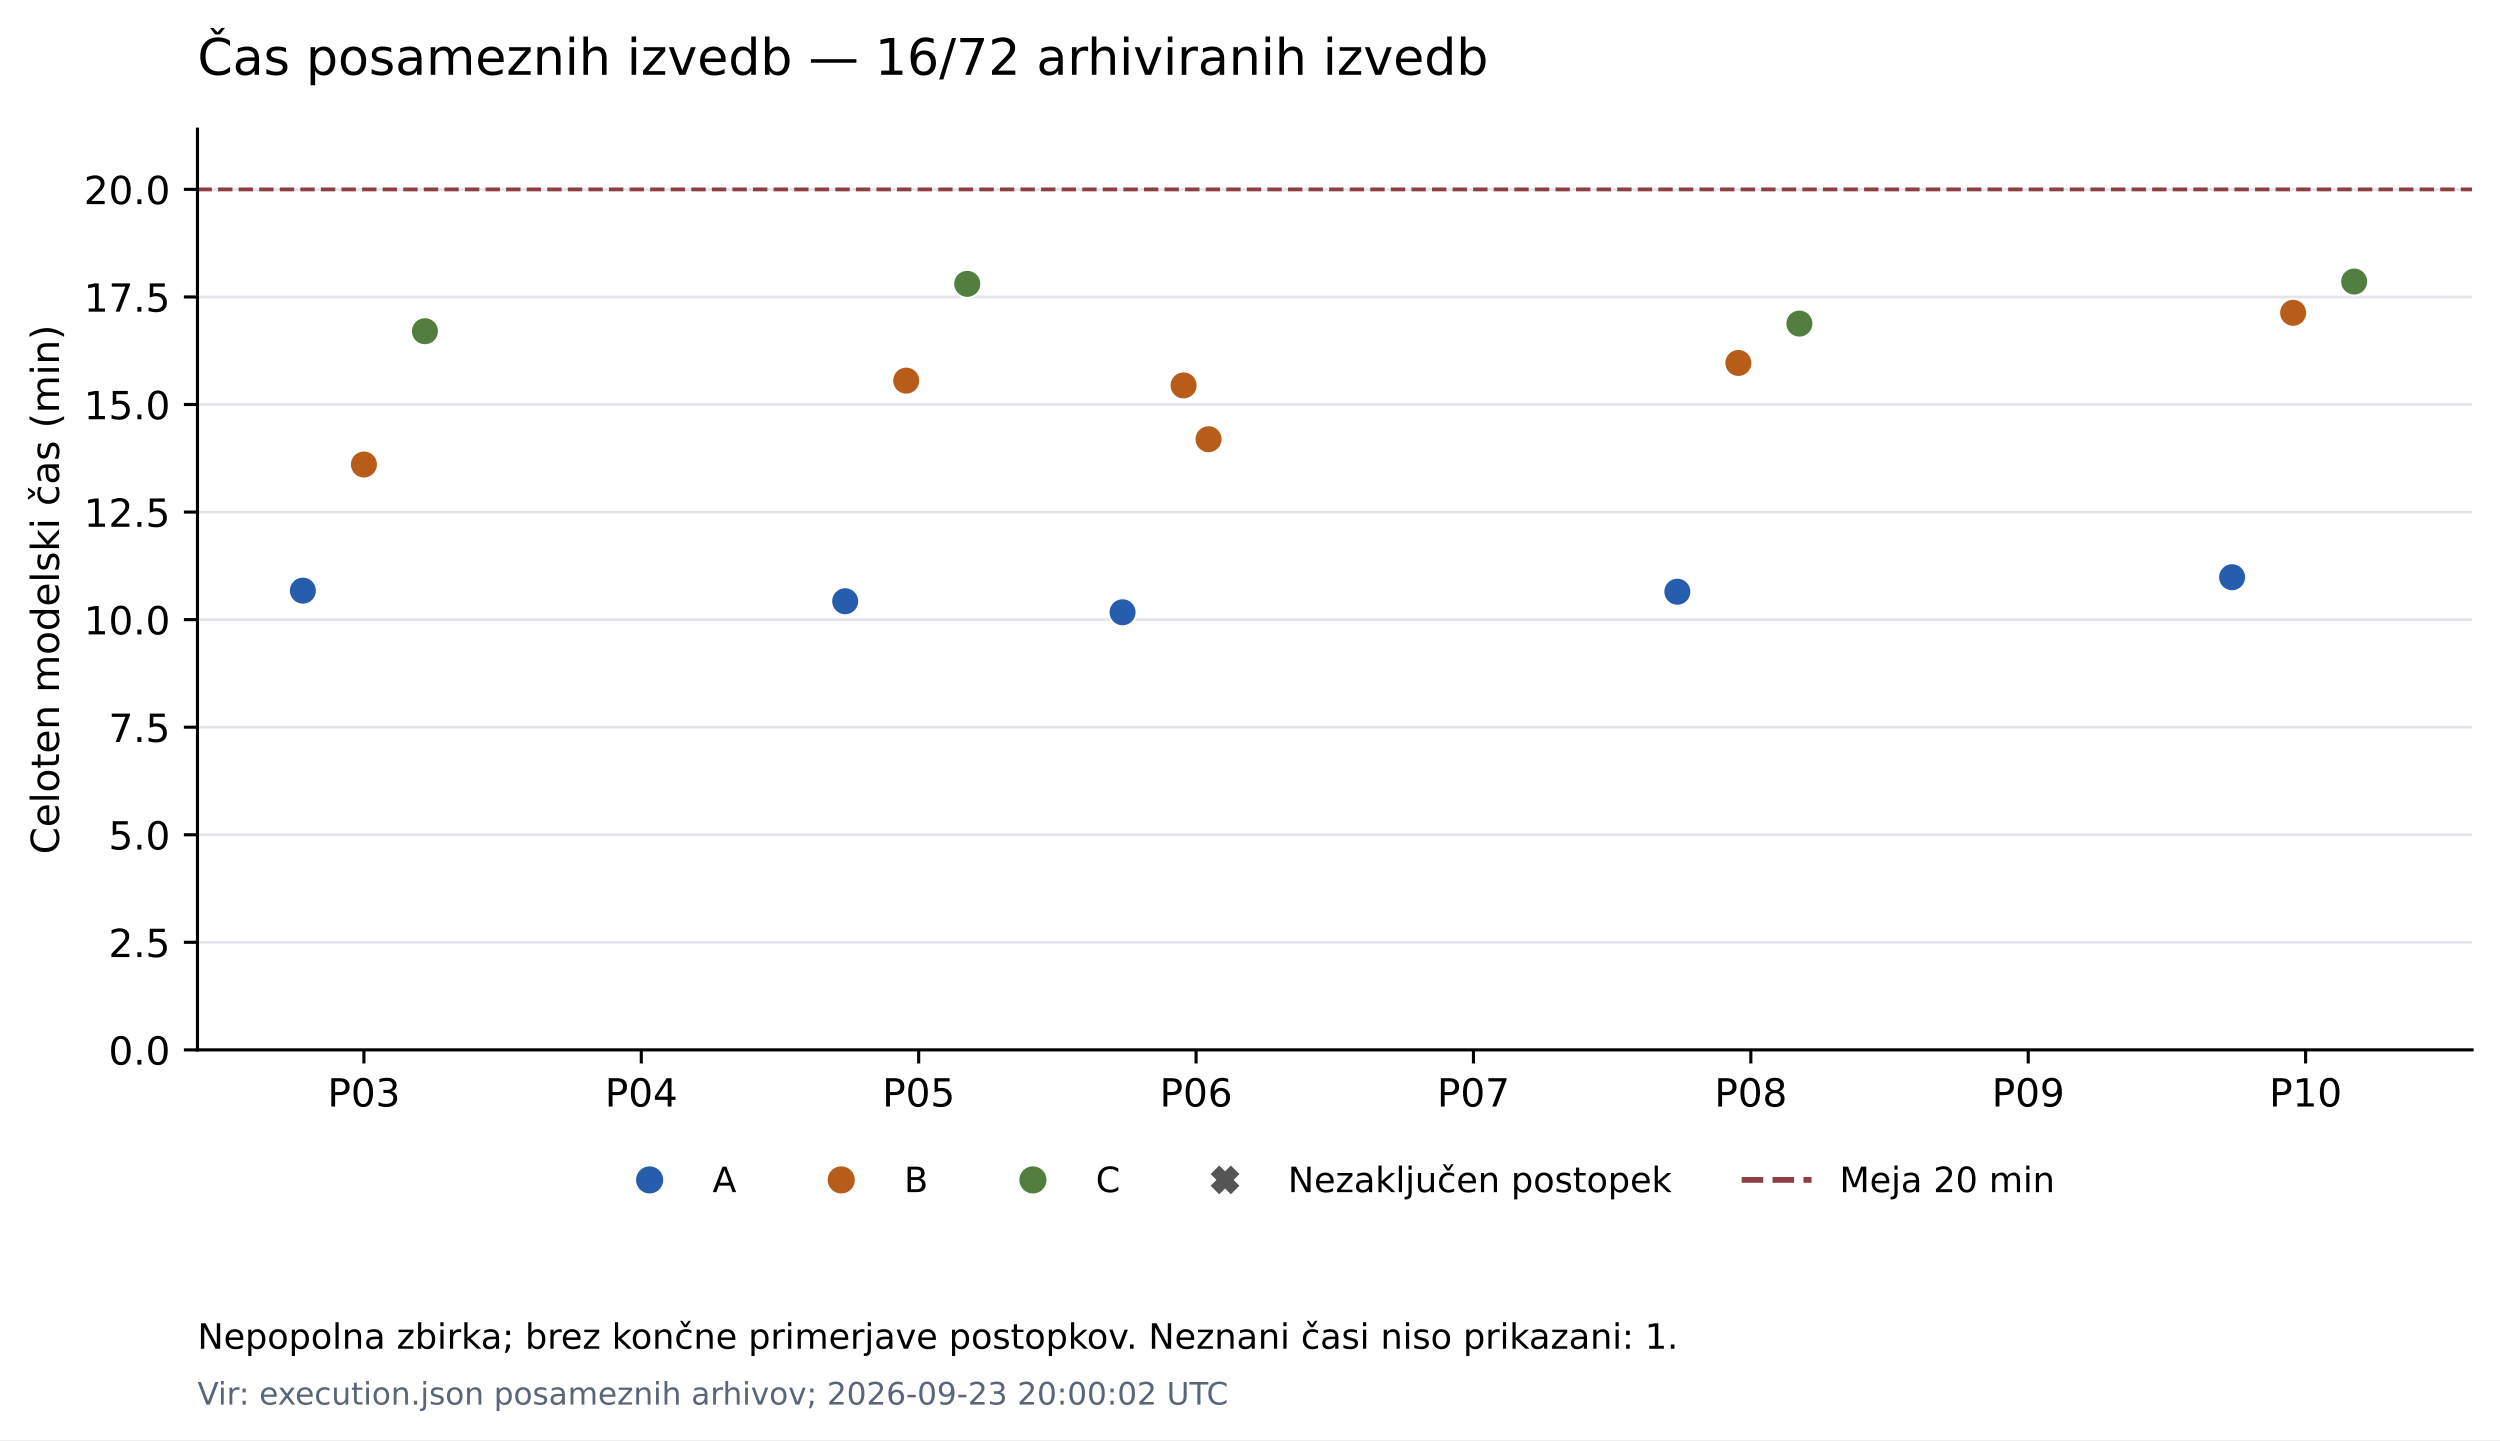
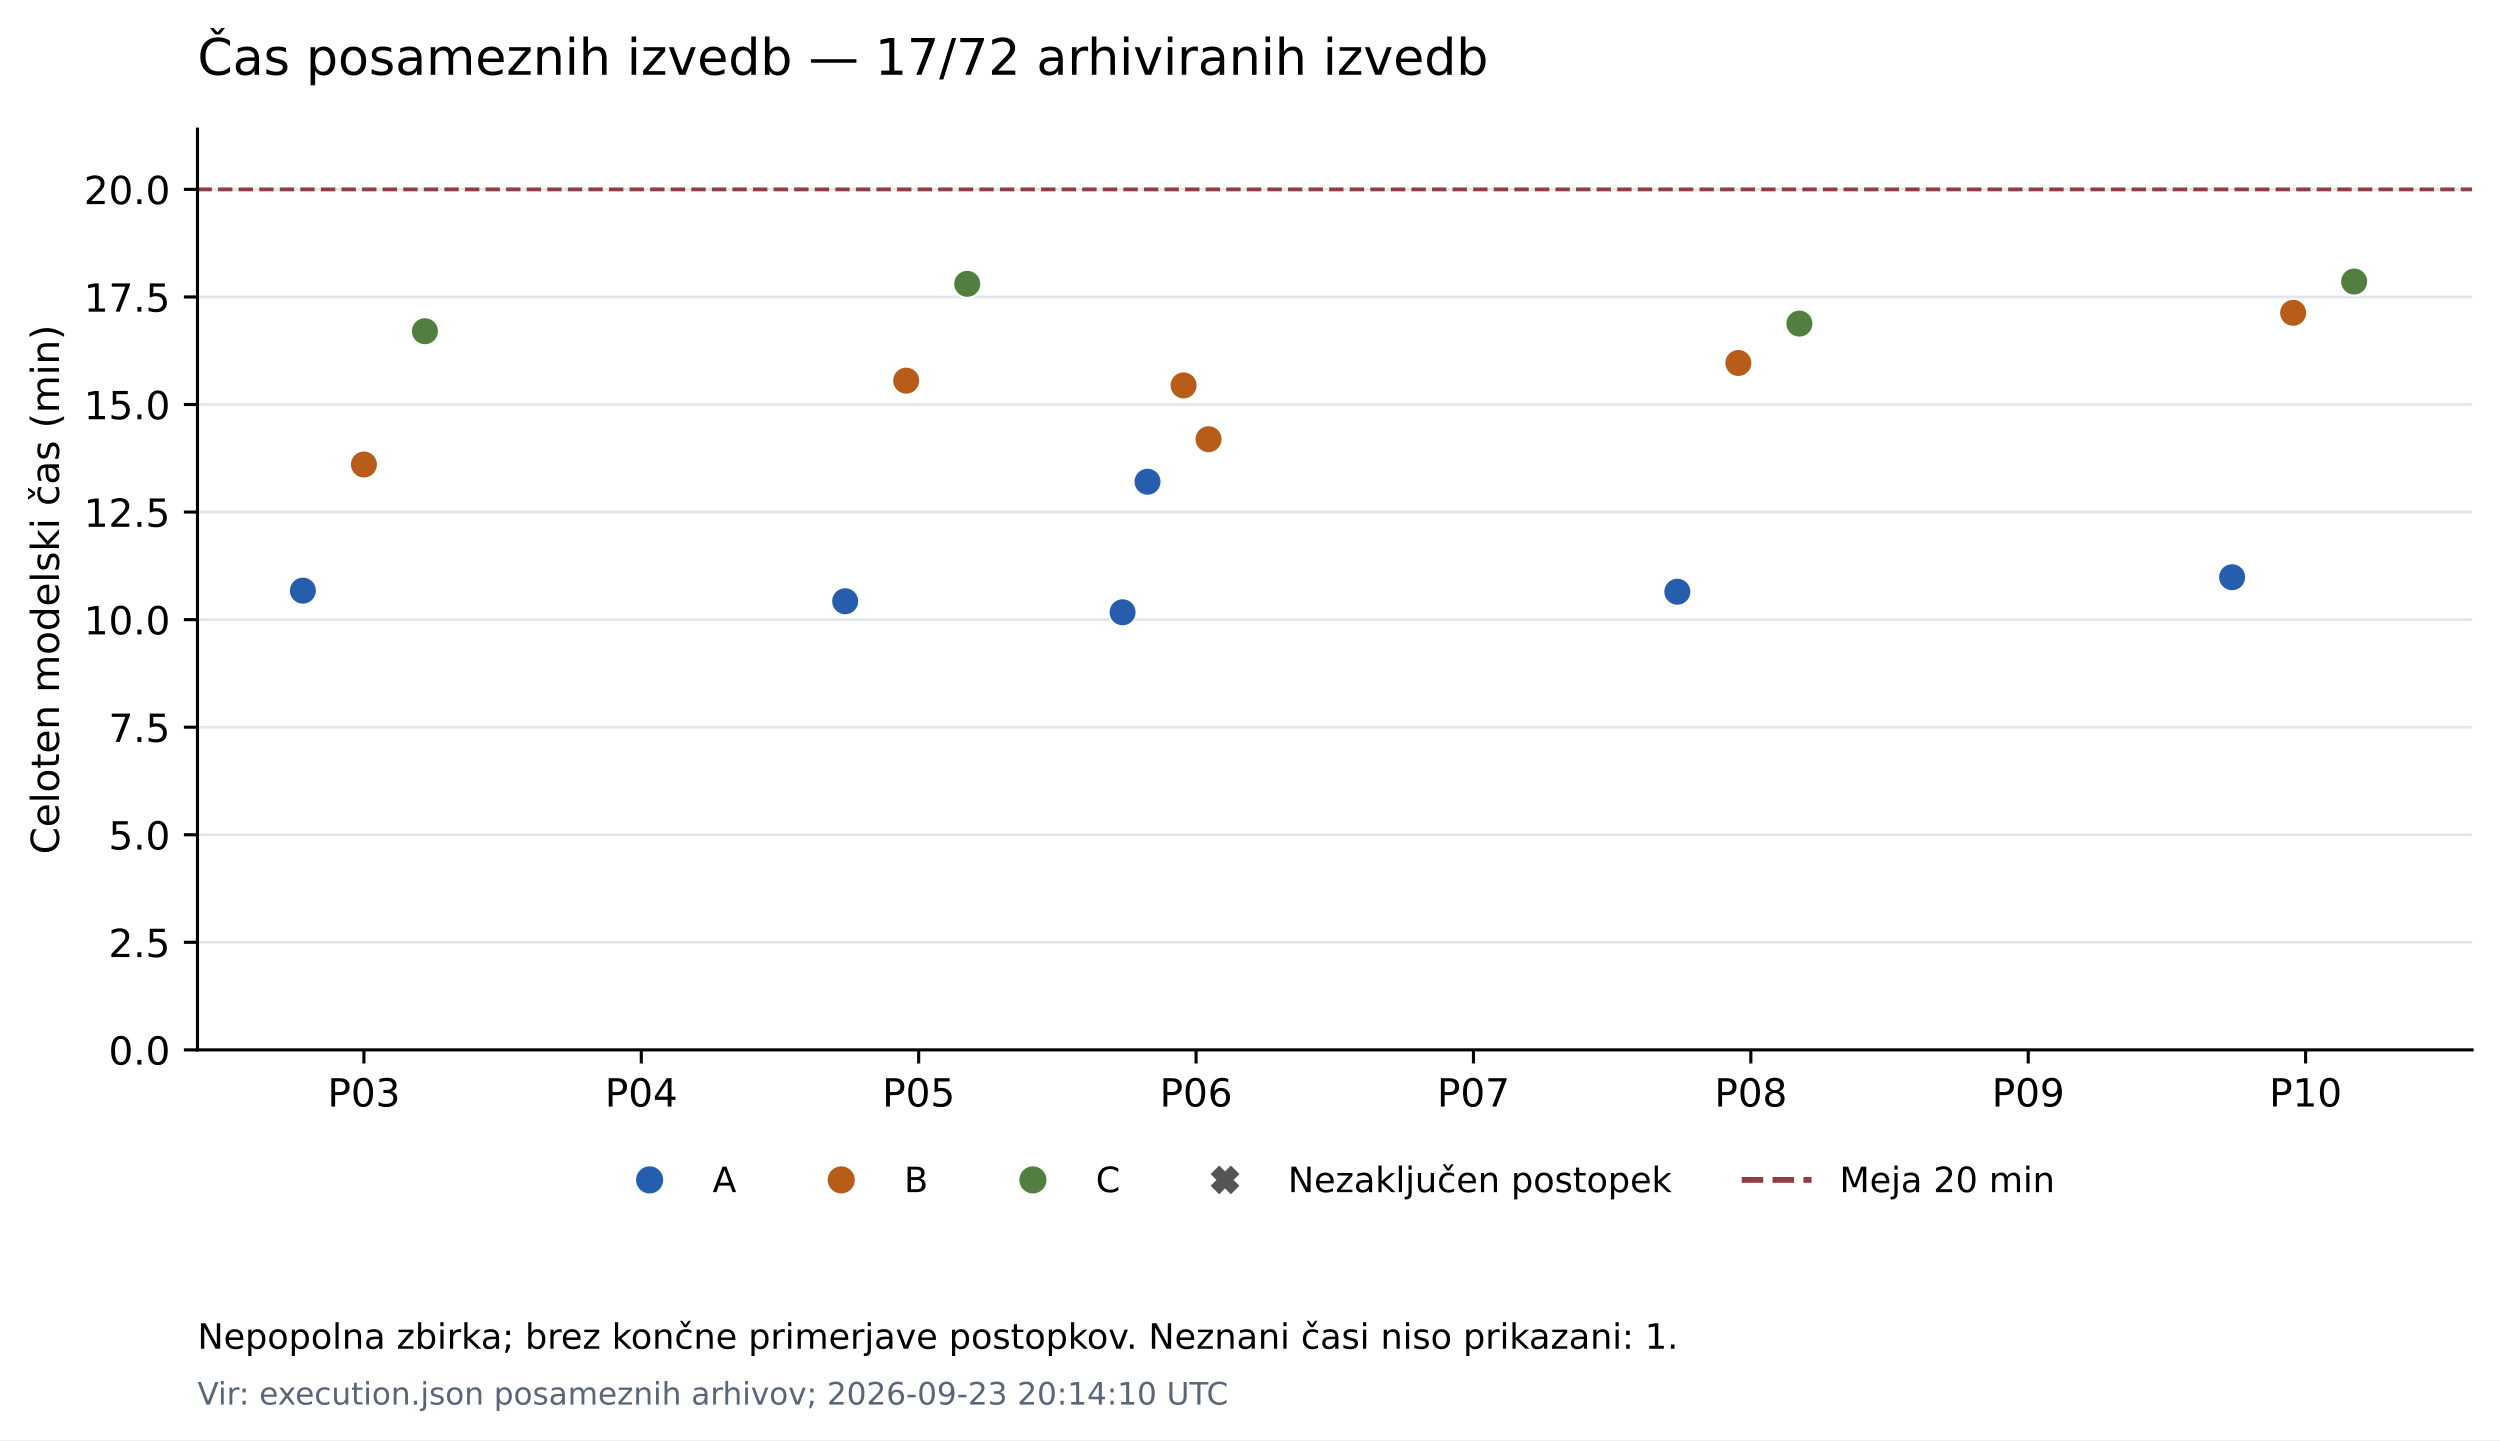
<svg xmlns="http://www.w3.org/2000/svg" xmlns:xlink="http://www.w3.org/1999/xlink" width="643.966pt" height="370.926pt" viewBox="0 0 643.966 370.926" version="1.1">
  <defs>
    <style type="text/css">*{stroke-linejoin: round; stroke-linecap: butt}</style>
  </defs>
  <g id="figure_1">
    <g id="patch_1">
      <path d="M 0 370.926  L 643.966 370.926  L 643.966 0  L 0 0  z " style="fill: #ffffff" />
    </g>
    <g id="axes_1">
      <g id="patch_2">
        <path d="M 50.866 270.436  L 636.766 270.436  L 636.766 33.268  L 50.866 33.268  z " style="fill: #ffffff" />
      </g>
      <g id="matplotlib.axis_1">
        <g id="xtick_1">
          <g id="line2d_1">
            <defs>
-               <path id="m5e4ba029da" d="M 0 0  L 0 3.5  " style="stroke: #000000; stroke-width: 0.8" />
+               <path id="m27038cc1d4" d="M 0 0  L 0 3.5  " style="stroke: #000000; stroke-width: 0.8" />
            </defs>
            <g>
-               <use xlink:href="#m5e4ba029da" x="93.737" y="270.436" style="stroke: #000000; stroke-width: 0.8" />
+               <use xlink:href="#m27038cc1d4" x="93.737" y="270.436" style="stroke: #000000; stroke-width: 0.8" />
            </g>
          </g>
          <g id="text_1">
            <text style="font-size: 10px; font-family: 'DejaVu Sans'; text-anchor: middle" x="93.737" y="285.033" transform="rotate(-0 93.73714 285.0333)">P03</text>
          </g>
        </g>
        <g id="xtick_2">
          <g id="line2d_2">
            <g>
-               <use xlink:href="#m5e4ba029da" x="165.188" y="270.436" style="stroke: #000000; stroke-width: 0.8" />
+               <use xlink:href="#m27038cc1d4" x="165.188" y="270.436" style="stroke: #000000; stroke-width: 0.8" />
            </g>
          </g>
          <g id="text_2">
            <text style="font-size: 10px; font-family: 'DejaVu Sans'; text-anchor: middle" x="165.188" y="285.033" transform="rotate(-0 165.1884 285.0333)">P04</text>
          </g>
        </g>
        <g id="xtick_3">
          <g id="line2d_3">
            <g>
-               <use xlink:href="#m5e4ba029da" x="236.64" y="270.436" style="stroke: #000000; stroke-width: 0.8" />
+               <use xlink:href="#m27038cc1d4" x="236.64" y="270.436" style="stroke: #000000; stroke-width: 0.8" />
            </g>
          </g>
          <g id="text_3">
            <text style="font-size: 10px; font-family: 'DejaVu Sans'; text-anchor: middle" x="236.64" y="285.033" transform="rotate(-0 236.6396 285.0333)">P05</text>
          </g>
        </g>
        <g id="xtick_4">
          <g id="line2d_4">
            <g>
-               <use xlink:href="#m5e4ba029da" x="308.091" y="270.436" style="stroke: #000000; stroke-width: 0.8" />
+               <use xlink:href="#m27038cc1d4" x="308.091" y="270.436" style="stroke: #000000; stroke-width: 0.8" />
            </g>
          </g>
          <g id="text_4">
            <text style="font-size: 10px; font-family: 'DejaVu Sans'; text-anchor: middle" x="308.091" y="285.033" transform="rotate(-0 308.0908 285.0333)">P06</text>
          </g>
        </g>
        <g id="xtick_5">
          <g id="line2d_5">
            <g>
-               <use xlink:href="#m5e4ba029da" x="379.542" y="270.436" style="stroke: #000000; stroke-width: 0.8" />
+               <use xlink:href="#m27038cc1d4" x="379.542" y="270.436" style="stroke: #000000; stroke-width: 0.8" />
            </g>
          </g>
          <g id="text_5">
            <text style="font-size: 10px; font-family: 'DejaVu Sans'; text-anchor: middle" x="379.542" y="285.033" transform="rotate(-0 379.542 285.0333)">P07</text>
          </g>
        </g>
        <g id="xtick_6">
          <g id="line2d_6">
            <g>
-               <use xlink:href="#m5e4ba029da" x="450.993" y="270.436" style="stroke: #000000; stroke-width: 0.8" />
+               <use xlink:href="#m27038cc1d4" x="450.993" y="270.436" style="stroke: #000000; stroke-width: 0.8" />
            </g>
          </g>
          <g id="text_6">
            <text style="font-size: 10px; font-family: 'DejaVu Sans'; text-anchor: middle" x="450.993" y="285.033" transform="rotate(-0 450.9932 285.0333)">P08</text>
          </g>
        </g>
        <g id="xtick_7">
          <g id="line2d_7">
            <g>
-               <use xlink:href="#m5e4ba029da" x="522.444" y="270.436" style="stroke: #000000; stroke-width: 0.8" />
+               <use xlink:href="#m27038cc1d4" x="522.444" y="270.436" style="stroke: #000000; stroke-width: 0.8" />
            </g>
          </g>
          <g id="text_7">
            <text style="font-size: 10px; font-family: 'DejaVu Sans'; text-anchor: middle" x="522.444" y="285.033" transform="rotate(-0 522.4445 285.0333)">P09</text>
          </g>
        </g>
        <g id="xtick_8">
          <g id="line2d_8">
            <g>
-               <use xlink:href="#m5e4ba029da" x="593.896" y="270.436" style="stroke: #000000; stroke-width: 0.8" />
+               <use xlink:href="#m27038cc1d4" x="593.896" y="270.436" style="stroke: #000000; stroke-width: 0.8" />
            </g>
          </g>
          <g id="text_8">
            <text style="font-size: 10px; font-family: 'DejaVu Sans'; text-anchor: middle" x="593.896" y="285.033" transform="rotate(-0 593.8957 285.0333)">P10</text>
          </g>
        </g>
      </g>
      <g id="matplotlib.axis_2">
        <g id="ytick_1">
          <g id="line2d_9">
-             <path d="M 50.866 270.436  L 636.766 270.436  " clip-path="url(#p9054482434)" style="fill: none; stroke: #e2e5ea; stroke-width: 0.7; stroke-linecap: square" />
+             <path d="M 50.866 270.436  L 636.766 270.436  " clip-path="url(#p6b1f9dada9)" style="fill: none; stroke: #e2e5ea; stroke-width: 0.7; stroke-linecap: square" />
          </g>
          <g id="line2d_10">
            <defs>
-               <path id="m5c73f9d356" d="M 0 0  L -3.5 0  " style="stroke: #000000; stroke-width: 0.8" />
+               <path id="mff254ebfae" d="M 0 0  L -3.5 0  " style="stroke: #000000; stroke-width: 0.8" />
            </defs>
            <g>
-               <use xlink:href="#m5c73f9d356" x="50.866" y="270.436" style="stroke: #000000; stroke-width: 0.8" />
+               <use xlink:href="#mff254ebfae" x="50.866" y="270.436" style="stroke: #000000; stroke-width: 0.8" />
            </g>
          </g>
          <g id="text_9">
            <text style="font-size: 10px; font-family: 'DejaVu Sans'; text-anchor: end" x="43.866" y="274.234" transform="rotate(-0 43.86641 274.2345)">0.0</text>
          </g>
        </g>
        <g id="ytick_2">
          <g id="line2d_11">
-             <path d="M 50.866 242.729  L 636.766 242.729  " clip-path="url(#p9054482434)" style="fill: none; stroke: #e2e5ea; stroke-width: 0.7; stroke-linecap: square" />
+             <path d="M 50.866 242.729  L 636.766 242.729  " clip-path="url(#p6b1f9dada9)" style="fill: none; stroke: #e2e5ea; stroke-width: 0.7; stroke-linecap: square" />
          </g>
          <g id="line2d_12">
            <g>
-               <use xlink:href="#m5c73f9d356" x="50.866" y="242.729" style="stroke: #000000; stroke-width: 0.8" />
+               <use xlink:href="#mff254ebfae" x="50.866" y="242.729" style="stroke: #000000; stroke-width: 0.8" />
            </g>
          </g>
          <g id="text_10">
            <text style="font-size: 10px; font-family: 'DejaVu Sans'; text-anchor: end" x="43.866" y="246.528" transform="rotate(-0 43.86641 246.5279)">2.5</text>
          </g>
        </g>
        <g id="ytick_3">
          <g id="line2d_13">
-             <path d="M 50.866 215.023  L 636.766 215.023  " clip-path="url(#p9054482434)" style="fill: none; stroke: #e2e5ea; stroke-width: 0.7; stroke-linecap: square" />
+             <path d="M 50.866 215.023  L 636.766 215.023  " clip-path="url(#p6b1f9dada9)" style="fill: none; stroke: #e2e5ea; stroke-width: 0.7; stroke-linecap: square" />
          </g>
          <g id="line2d_14">
            <g>
-               <use xlink:href="#m5c73f9d356" x="50.866" y="215.023" style="stroke: #000000; stroke-width: 0.8" />
+               <use xlink:href="#mff254ebfae" x="50.866" y="215.023" style="stroke: #000000; stroke-width: 0.8" />
            </g>
          </g>
          <g id="text_11">
            <text style="font-size: 10px; font-family: 'DejaVu Sans'; text-anchor: end" x="43.866" y="218.821" transform="rotate(-0 43.86641 218.8214)">5.0</text>
          </g>
        </g>
        <g id="ytick_4">
          <g id="line2d_15">
-             <path d="M 50.866 187.316  L 636.766 187.316  " clip-path="url(#p9054482434)" style="fill: none; stroke: #e2e5ea; stroke-width: 0.7; stroke-linecap: square" />
+             <path d="M 50.866 187.316  L 636.766 187.316  " clip-path="url(#p6b1f9dada9)" style="fill: none; stroke: #e2e5ea; stroke-width: 0.7; stroke-linecap: square" />
          </g>
          <g id="line2d_16">
            <g>
-               <use xlink:href="#m5c73f9d356" x="50.866" y="187.316" style="stroke: #000000; stroke-width: 0.8" />
+               <use xlink:href="#mff254ebfae" x="50.866" y="187.316" style="stroke: #000000; stroke-width: 0.8" />
            </g>
          </g>
          <g id="text_12">
            <text style="font-size: 10px; font-family: 'DejaVu Sans'; text-anchor: end" x="43.866" y="191.115" transform="rotate(-0 43.86641 191.1149)">7.5</text>
          </g>
        </g>
        <g id="ytick_5">
          <g id="line2d_17">
-             <path d="M 50.866 159.609  L 636.766 159.609  " clip-path="url(#p9054482434)" style="fill: none; stroke: #e2e5ea; stroke-width: 0.7; stroke-linecap: square" />
+             <path d="M 50.866 159.609  L 636.766 159.609  " clip-path="url(#p6b1f9dada9)" style="fill: none; stroke: #e2e5ea; stroke-width: 0.7; stroke-linecap: square" />
          </g>
          <g id="line2d_18">
            <g>
-               <use xlink:href="#m5c73f9d356" x="50.866" y="159.609" style="stroke: #000000; stroke-width: 0.8" />
+               <use xlink:href="#mff254ebfae" x="50.866" y="159.609" style="stroke: #000000; stroke-width: 0.8" />
            </g>
          </g>
          <g id="text_13">
            <text style="font-size: 10px; font-family: 'DejaVu Sans'; text-anchor: end" x="43.866" y="163.408" transform="rotate(-0 43.86641 163.4083)">10.0</text>
          </g>
        </g>
        <g id="ytick_6">
          <g id="line2d_19">
-             <path d="M 50.866 131.903  L 636.766 131.903  " clip-path="url(#p9054482434)" style="fill: none; stroke: #e2e5ea; stroke-width: 0.7; stroke-linecap: square" />
+             <path d="M 50.866 131.903  L 636.766 131.903  " clip-path="url(#p6b1f9dada9)" style="fill: none; stroke: #e2e5ea; stroke-width: 0.7; stroke-linecap: square" />
          </g>
          <g id="line2d_20">
            <g>
-               <use xlink:href="#m5c73f9d356" x="50.866" y="131.903" style="stroke: #000000; stroke-width: 0.8" />
+               <use xlink:href="#mff254ebfae" x="50.866" y="131.903" style="stroke: #000000; stroke-width: 0.8" />
            </g>
          </g>
          <g id="text_14">
            <text style="font-size: 10px; font-family: 'DejaVu Sans'; text-anchor: end" x="43.866" y="135.702" transform="rotate(-0 43.86641 135.7018)">12.5</text>
          </g>
        </g>
        <g id="ytick_7">
          <g id="line2d_21">
-             <path d="M 50.866 104.196  L 636.766 104.196  " clip-path="url(#p9054482434)" style="fill: none; stroke: #e2e5ea; stroke-width: 0.7; stroke-linecap: square" />
+             <path d="M 50.866 104.196  L 636.766 104.196  " clip-path="url(#p6b1f9dada9)" style="fill: none; stroke: #e2e5ea; stroke-width: 0.7; stroke-linecap: square" />
          </g>
          <g id="line2d_22">
            <g>
-               <use xlink:href="#m5c73f9d356" x="50.866" y="104.196" style="stroke: #000000; stroke-width: 0.8" />
+               <use xlink:href="#mff254ebfae" x="50.866" y="104.196" style="stroke: #000000; stroke-width: 0.8" />
            </g>
          </g>
          <g id="text_15">
            <text style="font-size: 10px; font-family: 'DejaVu Sans'; text-anchor: end" x="43.866" y="107.995" transform="rotate(-0 43.86641 107.9952)">15.0</text>
          </g>
        </g>
        <g id="ytick_8">
          <g id="line2d_23">
-             <path d="M 50.866 76.49  L 636.766 76.49  " clip-path="url(#p9054482434)" style="fill: none; stroke: #e2e5ea; stroke-width: 0.7; stroke-linecap: square" />
+             <path d="M 50.866 76.49  L 636.766 76.49  " clip-path="url(#p6b1f9dada9)" style="fill: none; stroke: #e2e5ea; stroke-width: 0.7; stroke-linecap: square" />
          </g>
          <g id="line2d_24">
            <g>
-               <use xlink:href="#m5c73f9d356" x="50.866" y="76.49" style="stroke: #000000; stroke-width: 0.8" />
+               <use xlink:href="#mff254ebfae" x="50.866" y="76.49" style="stroke: #000000; stroke-width: 0.8" />
            </g>
          </g>
          <g id="text_16">
            <text style="font-size: 10px; font-family: 'DejaVu Sans'; text-anchor: end" x="43.866" y="80.289" transform="rotate(-0 43.86641 80.28869)">17.5</text>
          </g>
        </g>
        <g id="ytick_9">
          <g id="line2d_25">
-             <path d="M 50.866 48.783  L 636.766 48.783  " clip-path="url(#p9054482434)" style="fill: none; stroke: #e2e5ea; stroke-width: 0.7; stroke-linecap: square" />
+             <path d="M 50.866 48.783  L 636.766 48.783  " clip-path="url(#p6b1f9dada9)" style="fill: none; stroke: #e2e5ea; stroke-width: 0.7; stroke-linecap: square" />
          </g>
          <g id="line2d_26">
            <g>
-               <use xlink:href="#m5c73f9d356" x="50.866" y="48.783" style="stroke: #000000; stroke-width: 0.8" />
+               <use xlink:href="#mff254ebfae" x="50.866" y="48.783" style="stroke: #000000; stroke-width: 0.8" />
            </g>
          </g>
          <g id="text_17">
            <text style="font-size: 10px; font-family: 'DejaVu Sans'; text-anchor: end" x="43.866" y="52.582" transform="rotate(-0 43.86641 52.58215)">20.0</text>
          </g>
        </g>
        <g id="text_18">
          <text style="font-size: 10px; font-family: 'DejaVu Sans'; text-anchor: middle" x="15.198" y="151.852" transform="rotate(-90 15.19844 151.8517)">Celoten modelski čas (min)</text>
        </g>
      </g>
      <g id="line2d_27">
-         <path d="M 50.866 48.783  L 636.766 48.783  " clip-path="url(#p9054482434)" style="fill: none; stroke-dasharray: 3.7,1.6; stroke-dashoffset: 0; stroke: #8e3e44" />
+         <path d="M 50.866 48.783  L 636.766 48.783  " clip-path="url(#p6b1f9dada9)" style="fill: none; stroke-dasharray: 3.7,1.6; stroke-dashoffset: 0; stroke: #8e3e44" />
      </g>
      <g id="patch_3">
        <path d="M 50.866 270.436  L 50.866 33.268  " style="fill: none; stroke: #000000; stroke-width: 0.8; stroke-linejoin: miter; stroke-linecap: square" />
      </g>
      <g id="patch_4">
        <path d="M 50.866 270.436  L 636.766 270.436  " style="fill: none; stroke: #000000; stroke-width: 0.8; stroke-linejoin: miter; stroke-linecap: square" />
      </g>
      <g id="PathCollection_1">
        <defs>
-           <path id="m9f39146d0d" d="M 0 3.606  C 0.956 3.606 1.873 3.226 2.55 2.55  C 3.226 1.873 3.606 0.956 3.606 0  C 3.606 -0.956 3.226 -1.873 2.55 -2.55  C 1.873 -3.226 0.956 -3.606 0 -3.606  C -0.956 -3.606 -1.873 -3.226 -2.55 -2.55  C -3.226 -1.873 -3.606 -0.956 -3.606 0  C -3.606 0.956 -3.226 1.873 -2.55 2.55  C -1.873 3.226 -0.956 3.606 0 3.606  z " style="stroke: #ffffff; stroke-width: 0.5" />
+           <path id="m890fcd5808" d="M 0 3.606  C 0.956 3.606 1.873 3.226 2.55 2.55  C 3.226 1.873 3.606 0.956 3.606 0  C 3.606 -0.956 3.226 -1.873 2.55 -2.55  C 1.873 -3.226 0.956 -3.606 0 -3.606  C -0.956 -3.606 -1.873 -3.226 -2.55 -2.55  C -3.226 -1.873 -3.606 -0.956 -3.606 0  C -3.606 0.956 -3.226 1.873 -2.55 2.55  C -1.873 3.226 -0.956 3.606 0 3.606  z " style="stroke: #ffffff; stroke-width: 0.5" />
        </defs>
-         <g clip-path="url(#p9054482434)">
-           <use xlink:href="#m9f39146d0d" x="217.705" y="154.869" style="fill: #275dad; stroke: #ffffff; stroke-width: 0.5" />
+         <g clip-path="url(#p6b1f9dada9)">
+           <use xlink:href="#m890fcd5808" x="217.705" y="154.869" style="fill: #275dad; stroke: #ffffff; stroke-width: 0.5" />
        </g>
      </g>
      <g id="PathCollection_2">
        <defs>
-           <path id="me19b0dae05" d="M 0 3.606  C 0.956 3.606 1.873 3.226 2.55 2.55  C 3.226 1.873 3.606 0.956 3.606 0  C 3.606 -0.956 3.226 -1.873 2.55 -2.55  C 1.873 -3.226 0.956 -3.606 0 -3.606  C -0.956 -3.606 -1.873 -3.226 -2.55 -2.55  C -3.226 -1.873 -3.606 -0.956 -3.606 0  C -3.606 0.956 -3.226 1.873 -2.55 2.55  C -1.873 3.226 -0.956 3.606 0 3.606  z " style="stroke: #ffffff; stroke-width: 0.5" />
+           <path id="m48ec21231b" d="M 0 3.606  C 0.956 3.606 1.873 3.226 2.55 2.55  C 3.226 1.873 3.606 0.956 3.606 0  C 3.606 -0.956 3.226 -1.873 2.55 -2.55  C 1.873 -3.226 0.956 -3.606 0 -3.606  C -0.956 -3.606 -1.873 -3.226 -2.55 -2.55  C -3.226 -1.873 -3.606 -0.956 -3.606 0  C -3.606 0.956 -3.226 1.873 -2.55 2.55  C -1.873 3.226 -0.956 3.606 0 3.606  z " style="stroke: #ffffff; stroke-width: 0.5" />
        </defs>
-         <g clip-path="url(#p9054482434)">
-           <use xlink:href="#me19b0dae05" x="233.424" y="98.046" style="fill: #b85d19; stroke: #ffffff; stroke-width: 0.5" />
+         <g clip-path="url(#p6b1f9dada9)">
+           <use xlink:href="#m48ec21231b" x="233.424" y="98.046" style="fill: #b85d19; stroke: #ffffff; stroke-width: 0.5" />
        </g>
      </g>
      <g id="PathCollection_3">
        <defs>
-           <path id="m7e4a36687f" d="M 0 3.606  C 0.956 3.606 1.873 3.226 2.55 2.55  C 3.226 1.873 3.606 0.956 3.606 0  C 3.606 -0.956 3.226 -1.873 2.55 -2.55  C 1.873 -3.226 0.956 -3.606 0 -3.606  C -0.956 -3.606 -1.873 -3.226 -2.55 -2.55  C -3.226 -1.873 -3.606 -0.956 -3.606 0  C -3.606 0.956 -3.226 1.873 -2.55 2.55  C -1.873 3.226 -0.956 3.606 0 3.606  z " style="stroke: #ffffff; stroke-width: 0.5" />
+           <path id="m3767118534" d="M 0 3.606  C 0.956 3.606 1.873 3.226 2.55 2.55  C 3.226 1.873 3.606 0.956 3.606 0  C 3.606 -0.956 3.226 -1.873 2.55 -2.55  C 1.873 -3.226 0.956 -3.606 0 -3.606  C -0.956 -3.606 -1.873 -3.226 -2.55 -2.55  C -3.226 -1.873 -3.606 -0.956 -3.606 0  C -3.606 0.956 -3.226 1.873 -2.55 2.55  C -1.873 3.226 -0.956 3.606 0 3.606  z " style="stroke: #ffffff; stroke-width: 0.5" />
        </defs>
-         <g clip-path="url(#p9054482434)">
-           <use xlink:href="#m7e4a36687f" x="249.144" y="73.116" style="fill: #527e40; stroke: #ffffff; stroke-width: 0.5" />
+         <g clip-path="url(#p6b1f9dada9)">
+           <use xlink:href="#m3767118534" x="249.144" y="73.116" style="fill: #527e40; stroke: #ffffff; stroke-width: 0.5" />
        </g>
      </g>
      <g id="PathCollection_4">
-         <g clip-path="url(#p9054482434)">
-           <use xlink:href="#m9f39146d0d" x="574.961" y="148.685" style="fill: #275dad; stroke: #ffffff; stroke-width: 0.5" />
+         <g clip-path="url(#p6b1f9dada9)">
+           <use xlink:href="#m890fcd5808" x="574.961" y="148.685" style="fill: #275dad; stroke: #ffffff; stroke-width: 0.5" />
        </g>
      </g>
      <g id="PathCollection_5">
-         <g clip-path="url(#p9054482434)">
-           <use xlink:href="#m7e4a36687f" x="606.4" y="72.522" style="fill: #527e40; stroke: #ffffff; stroke-width: 0.5" />
+         <g clip-path="url(#p6b1f9dada9)">
+           <use xlink:href="#m3767118534" x="606.4" y="72.522" style="fill: #527e40; stroke: #ffffff; stroke-width: 0.5" />
        </g>
      </g>
      <g id="PathCollection_6">
-         <g clip-path="url(#p9054482434)">
-           <use xlink:href="#me19b0dae05" x="590.68" y="80.573" style="fill: #b85d19; stroke: #ffffff; stroke-width: 0.5" />
+         <g clip-path="url(#p6b1f9dada9)">
+           <use xlink:href="#m48ec21231b" x="590.68" y="80.573" style="fill: #b85d19; stroke: #ffffff; stroke-width: 0.5" />
        </g>
      </g>
      <g id="PathCollection_7">
-         <g clip-path="url(#p9054482434)">
-           <use xlink:href="#m9f39146d0d" x="289.156" y="157.714" style="fill: #275dad; stroke: #ffffff; stroke-width: 0.5" />
+         <g clip-path="url(#p6b1f9dada9)">
+           <use xlink:href="#m890fcd5808" x="289.156" y="157.714" style="fill: #275dad; stroke: #ffffff; stroke-width: 0.5" />
        </g>
      </g>
      <g id="PathCollection_8">
-         <g clip-path="url(#p9054482434)">
-           <use xlink:href="#me19b0dae05" x="304.875" y="99.278" style="fill: #b85d19; stroke: #ffffff; stroke-width: 0.5" />
+         <g clip-path="url(#p6b1f9dada9)">
+           <use xlink:href="#m48ec21231b" x="304.875" y="99.278" style="fill: #b85d19; stroke: #ffffff; stroke-width: 0.5" />
        </g>
      </g>
      <g id="PathCollection_9">
-         <g clip-path="url(#p9054482434)">
-           <use xlink:href="#m9f39146d0d" x="432.059" y="152.417" style="fill: #275dad; stroke: #ffffff; stroke-width: 0.5" />
+         <g clip-path="url(#p6b1f9dada9)">
+           <use xlink:href="#m890fcd5808" x="432.059" y="152.417" style="fill: #275dad; stroke: #ffffff; stroke-width: 0.5" />
        </g>
      </g>
      <g id="PathCollection_10">
-         <g clip-path="url(#p9054482434)">
-           <use xlink:href="#m7e4a36687f" x="463.497" y="83.352" style="fill: #527e40; stroke: #ffffff; stroke-width: 0.5" />
+         <g clip-path="url(#p6b1f9dada9)">
+           <use xlink:href="#m3767118534" x="463.497" y="83.352" style="fill: #527e40; stroke: #ffffff; stroke-width: 0.5" />
        </g>
      </g>
      <g id="PathCollection_11">
-         <g clip-path="url(#p9054482434)">
-           <use xlink:href="#me19b0dae05" x="447.778" y="93.498" style="fill: #b85d19; stroke: #ffffff; stroke-width: 0.5" />
+         <g clip-path="url(#p6b1f9dada9)">
+           <use xlink:href="#m48ec21231b" x="447.778" y="93.498" style="fill: #b85d19; stroke: #ffffff; stroke-width: 0.5" />
        </g>
      </g>
      <g id="PathCollection_12">
-         <g clip-path="url(#p9054482434)">
-           <use xlink:href="#me19b0dae05" x="93.737" y="119.651" style="fill: #b85d19; stroke: #ffffff; stroke-width: 0.5" />
+         <g clip-path="url(#p6b1f9dada9)">
+           <use xlink:href="#m48ec21231b" x="93.737" y="119.651" style="fill: #b85d19; stroke: #ffffff; stroke-width: 0.5" />
        </g>
      </g>
      <g id="PathCollection_13">
-         <g clip-path="url(#p9054482434)">
-           <use xlink:href="#m7e4a36687f" x="109.456" y="85.315" style="fill: #527e40; stroke: #ffffff; stroke-width: 0.5" />
+         <g clip-path="url(#p6b1f9dada9)">
+           <use xlink:href="#m3767118534" x="109.456" y="85.315" style="fill: #527e40; stroke: #ffffff; stroke-width: 0.5" />
        </g>
      </g>
      <g id="PathCollection_14">
-         <g clip-path="url(#p9054482434)">
-           <use xlink:href="#m9f39146d0d" x="78.018" y="152.143" style="fill: #275dad; stroke: #ffffff; stroke-width: 0.5" />
+         <g clip-path="url(#p6b1f9dada9)">
+           <use xlink:href="#m890fcd5808" x="78.018" y="152.143" style="fill: #275dad; stroke: #ffffff; stroke-width: 0.5" />
        </g>
      </g>
      <g id="PathCollection_15">
-         <g clip-path="url(#p9054482434)">
-           <use xlink:href="#me19b0dae05" x="311.306" y="113.139" style="fill: #b85d19; stroke: #ffffff; stroke-width: 0.5" />
+         <g clip-path="url(#p6b1f9dada9)">
+           <use xlink:href="#m48ec21231b" x="311.306" y="113.139" style="fill: #b85d19; stroke: #ffffff; stroke-width: 0.5" />
+         </g>
+       </g>
+       <g id="PathCollection_16">
+         <g clip-path="url(#p6b1f9dada9)">
+           <use xlink:href="#m890fcd5808" x="295.587" y="124.086" style="fill: #275dad; stroke: #ffffff; stroke-width: 0.5" />
        </g>
      </g>
      <g id="text_19">
-         <text style="font-size: 13px; font-family: 'DejaVu Sans'; text-anchor: start" x="50.866" y="19.268" transform="rotate(-0 50.86641 19.26766)">Čas posameznih izvedb — 16/72 arhiviranih izvedb</text>
+         <text style="font-size: 13px; font-family: 'DejaVu Sans'; text-anchor: start" x="50.866" y="19.268" transform="rotate(-0 50.86641 19.26766)">Čas posameznih izvedb — 17/72 arhiviranih izvedb</text>
      </g>
      <g id="legend_1">
        <g id="line2d_28">
          <defs>
-             <path id="mbfc75909ca" d="M 0 3  C 0.796 3 1.559 2.684 2.121 2.121  C 2.684 1.559 3 0.796 3 0  C 3 -0.796 2.684 -1.559 2.121 -2.121  C 1.559 -2.684 0.796 -3 0 -3  C -0.796 -3 -1.559 -2.684 -2.121 -2.121  C -2.684 -1.559 -3 -0.796 -3 0  C -3 0.796 -2.684 1.559 -2.121 2.121  C -1.559 2.684 -0.796 3 0 3  z " style="stroke: #275dad" />
+             <path id="m5487b5423b" d="M 0 3  C 0.796 3 1.559 2.684 2.121 2.121  C 2.684 1.559 3 0.796 3 0  C 3 -0.796 2.684 -1.559 2.121 -2.121  C 1.559 -2.684 0.796 -3 0 -3  C -0.796 -3 -1.559 -2.684 -2.121 -2.121  C -2.684 -1.559 -3 -0.796 -3 0  C -3 0.796 -2.684 1.559 -2.121 2.121  C -1.559 2.684 -0.796 3 0 3  z " style="stroke: #275dad" />
          </defs>
          <g>
-             <use xlink:href="#mbfc75909ca" x="167.336" y="303.929" style="fill: #275dad; stroke: #275dad" />
+             <use xlink:href="#m5487b5423b" x="167.336" y="303.929" style="fill: #275dad; stroke: #275dad" />
          </g>
        </g>
        <g id="text_20">
          <text style="font-size: 9px; font-family: 'DejaVu Sans'; text-anchor: start" x="183.536" y="307.079" transform="rotate(-0 183.5355 307.0794)">A</text>
        </g>
        <g id="line2d_29">
          <defs>
-             <path id="m0d05434388" d="M 0 3  C 0.796 3 1.559 2.684 2.121 2.121  C 2.684 1.559 3 0.796 3 0  C 3 -0.796 2.684 -1.559 2.121 -2.121  C 1.559 -2.684 0.796 -3 0 -3  C -0.796 -3 -1.559 -2.684 -2.121 -2.121  C -2.684 -1.559 -3 -0.796 -3 0  C -3 0.796 -2.684 1.559 -2.121 2.121  C -1.559 2.684 -0.796 3 0 3  z " style="stroke: #b85d19" />
+             <path id="m103f7a95a3" d="M 0 3  C 0.796 3 1.559 2.684 2.121 2.121  C 2.684 1.559 3 0.796 3 0  C 3 -0.796 2.684 -1.559 2.121 -2.121  C 1.559 -2.684 0.796 -3 0 -3  C -0.796 -3 -1.559 -2.684 -2.121 -2.121  C -2.684 -1.559 -3 -0.796 -3 0  C -3 0.796 -2.684 1.559 -2.121 2.121  C -1.559 2.684 -0.796 3 0 3  z " style="stroke: #b85d19" />
          </defs>
          <g>
-             <use xlink:href="#m0d05434388" x="216.692" y="303.929" style="fill: #b85d19; stroke: #b85d19" />
+             <use xlink:href="#m103f7a95a3" x="216.692" y="303.929" style="fill: #b85d19; stroke: #b85d19" />
          </g>
        </g>
        <g id="text_21">
          <text style="font-size: 9px; font-family: 'DejaVu Sans'; text-anchor: start" x="232.892" y="307.079" transform="rotate(-0 232.8921 307.0794)">B</text>
        </g>
        <g id="line2d_30">
          <defs>
-             <path id="m1f8c1b06b7" d="M 0 3  C 0.796 3 1.559 2.684 2.121 2.121  C 2.684 1.559 3 0.796 3 0  C 3 -0.796 2.684 -1.559 2.121 -2.121  C 1.559 -2.684 0.796 -3 0 -3  C -0.796 -3 -1.559 -2.684 -2.121 -2.121  C -2.684 -1.559 -3 -0.796 -3 0  C -3 0.796 -2.684 1.559 -2.121 2.121  C -1.559 2.684 -0.796 3 0 3  z " style="stroke: #527e40" />
+             <path id="mbcc7c4ea79" d="M 0 3  C 0.796 3 1.559 2.684 2.121 2.121  C 2.684 1.559 3 0.796 3 0  C 3 -0.796 2.684 -1.559 2.121 -2.121  C 1.559 -2.684 0.796 -3 0 -3  C -0.796 -3 -1.559 -2.684 -2.121 -2.121  C -2.684 -1.559 -3 -0.796 -3 0  C -3 0.796 -2.684 1.559 -2.121 2.121  C -1.559 2.684 -0.796 3 0 3  z " style="stroke: #527e40" />
          </defs>
          <g>
-             <use xlink:href="#m1f8c1b06b7" x="266.067" y="303.929" style="fill: #527e40; stroke: #527e40" />
+             <use xlink:href="#mbcc7c4ea79" x="266.067" y="303.929" style="fill: #527e40; stroke: #527e40" />
          </g>
        </g>
        <g id="text_22">
          <text style="font-size: 9px; font-family: 'DejaVu Sans'; text-anchor: start" x="282.267" y="307.079" transform="rotate(-0 282.267 307.0794)">C</text>
        </g>
        <g id="line2d_31">
          <defs>
-             <path id="m4f093bc74b" d="M -1.5 3  L 0 1.5  L 1.5 3  L 3 1.5  L 1.5 0  L 3 -1.5  L 1.5 -3  L 0 -1.5  L -1.5 -3  L -3 -1.5  L -1.5 0  L -3 1.5  z " style="stroke: #555555; stroke-linejoin: miter" />
+             <path id="mdae1f83422" d="M -1.5 3  L 0 1.5  L 1.5 3  L 3 1.5  L 1.5 0  L 3 -1.5  L 1.5 -3  L 0 -1.5  L -1.5 -3  L -3 -1.5  L -1.5 0  L -3 1.5  z " style="stroke: #555555; stroke-linejoin: miter" />
          </defs>
          <g>
-             <use xlink:href="#m4f093bc74b" x="315.551" y="303.929" style="fill: #555555; stroke: #555555; stroke-linejoin: miter" />
+             <use xlink:href="#mdae1f83422" x="315.551" y="303.929" style="fill: #555555; stroke: #555555; stroke-linejoin: miter" />
          </g>
        </g>
        <g id="text_23">
          <text style="font-size: 9px; font-family: 'DejaVu Sans'; text-anchor: start" x="331.751" y="307.079" transform="rotate(-0 331.7515 307.0794)">Nezaključen postopek</text>
        </g>
        <g id="line2d_32">
          <path d="M 448.635 303.929  L 457.635 303.929  L 466.635 303.929  " style="fill: none; stroke-dasharray: 5.55,2.4; stroke-dashoffset: 0; stroke: #8e3e44; stroke-width: 1.5" />
        </g>
        <g id="text_24">
          <text style="font-size: 9px; font-family: 'DejaVu Sans'; text-anchor: start" x="473.835" y="307.079" transform="rotate(-0 473.8348 307.0794)">Meja 20 min</text>
        </g>
      </g>
    </g>
    <g id="text_25">
      <text style="font-size: 9px; font-family: 'DejaVu Sans'; text-anchor: start" x="50.866" y="347.418" transform="rotate(-0 50.86641 347.4181)">Nepopolna zbirka; brez končne primerjave postopkov. Neznani časi niso prikazani: 1.</text>
    </g>
    <g id="text_26">
-       <text style="font-size: 8px; font-family: 'DejaVu Sans'; text-anchor: start; fill: #596678" x="50.866" y="361.804" transform="rotate(-0 50.86641 361.8037)">Vir: execution.json posameznih arhivov; 2026-09-23 20:00:02 UTC</text>
+       <text style="font-size: 8px; font-family: 'DejaVu Sans'; text-anchor: start; fill: #596678" x="50.866" y="361.804" transform="rotate(-0 50.86641 361.8037)">Vir: execution.json posameznih arhivov; 2026-09-23 20:14:10 UTC</text>
    </g>
  </g>
  <defs>
-     <clipPath id="p9054482434">
+     <clipPath id="p6b1f9dada9">
      <rect x="50.866" y="33.268" width="585.9" height="237.168" />
    </clipPath>
  </defs>
</svg>
